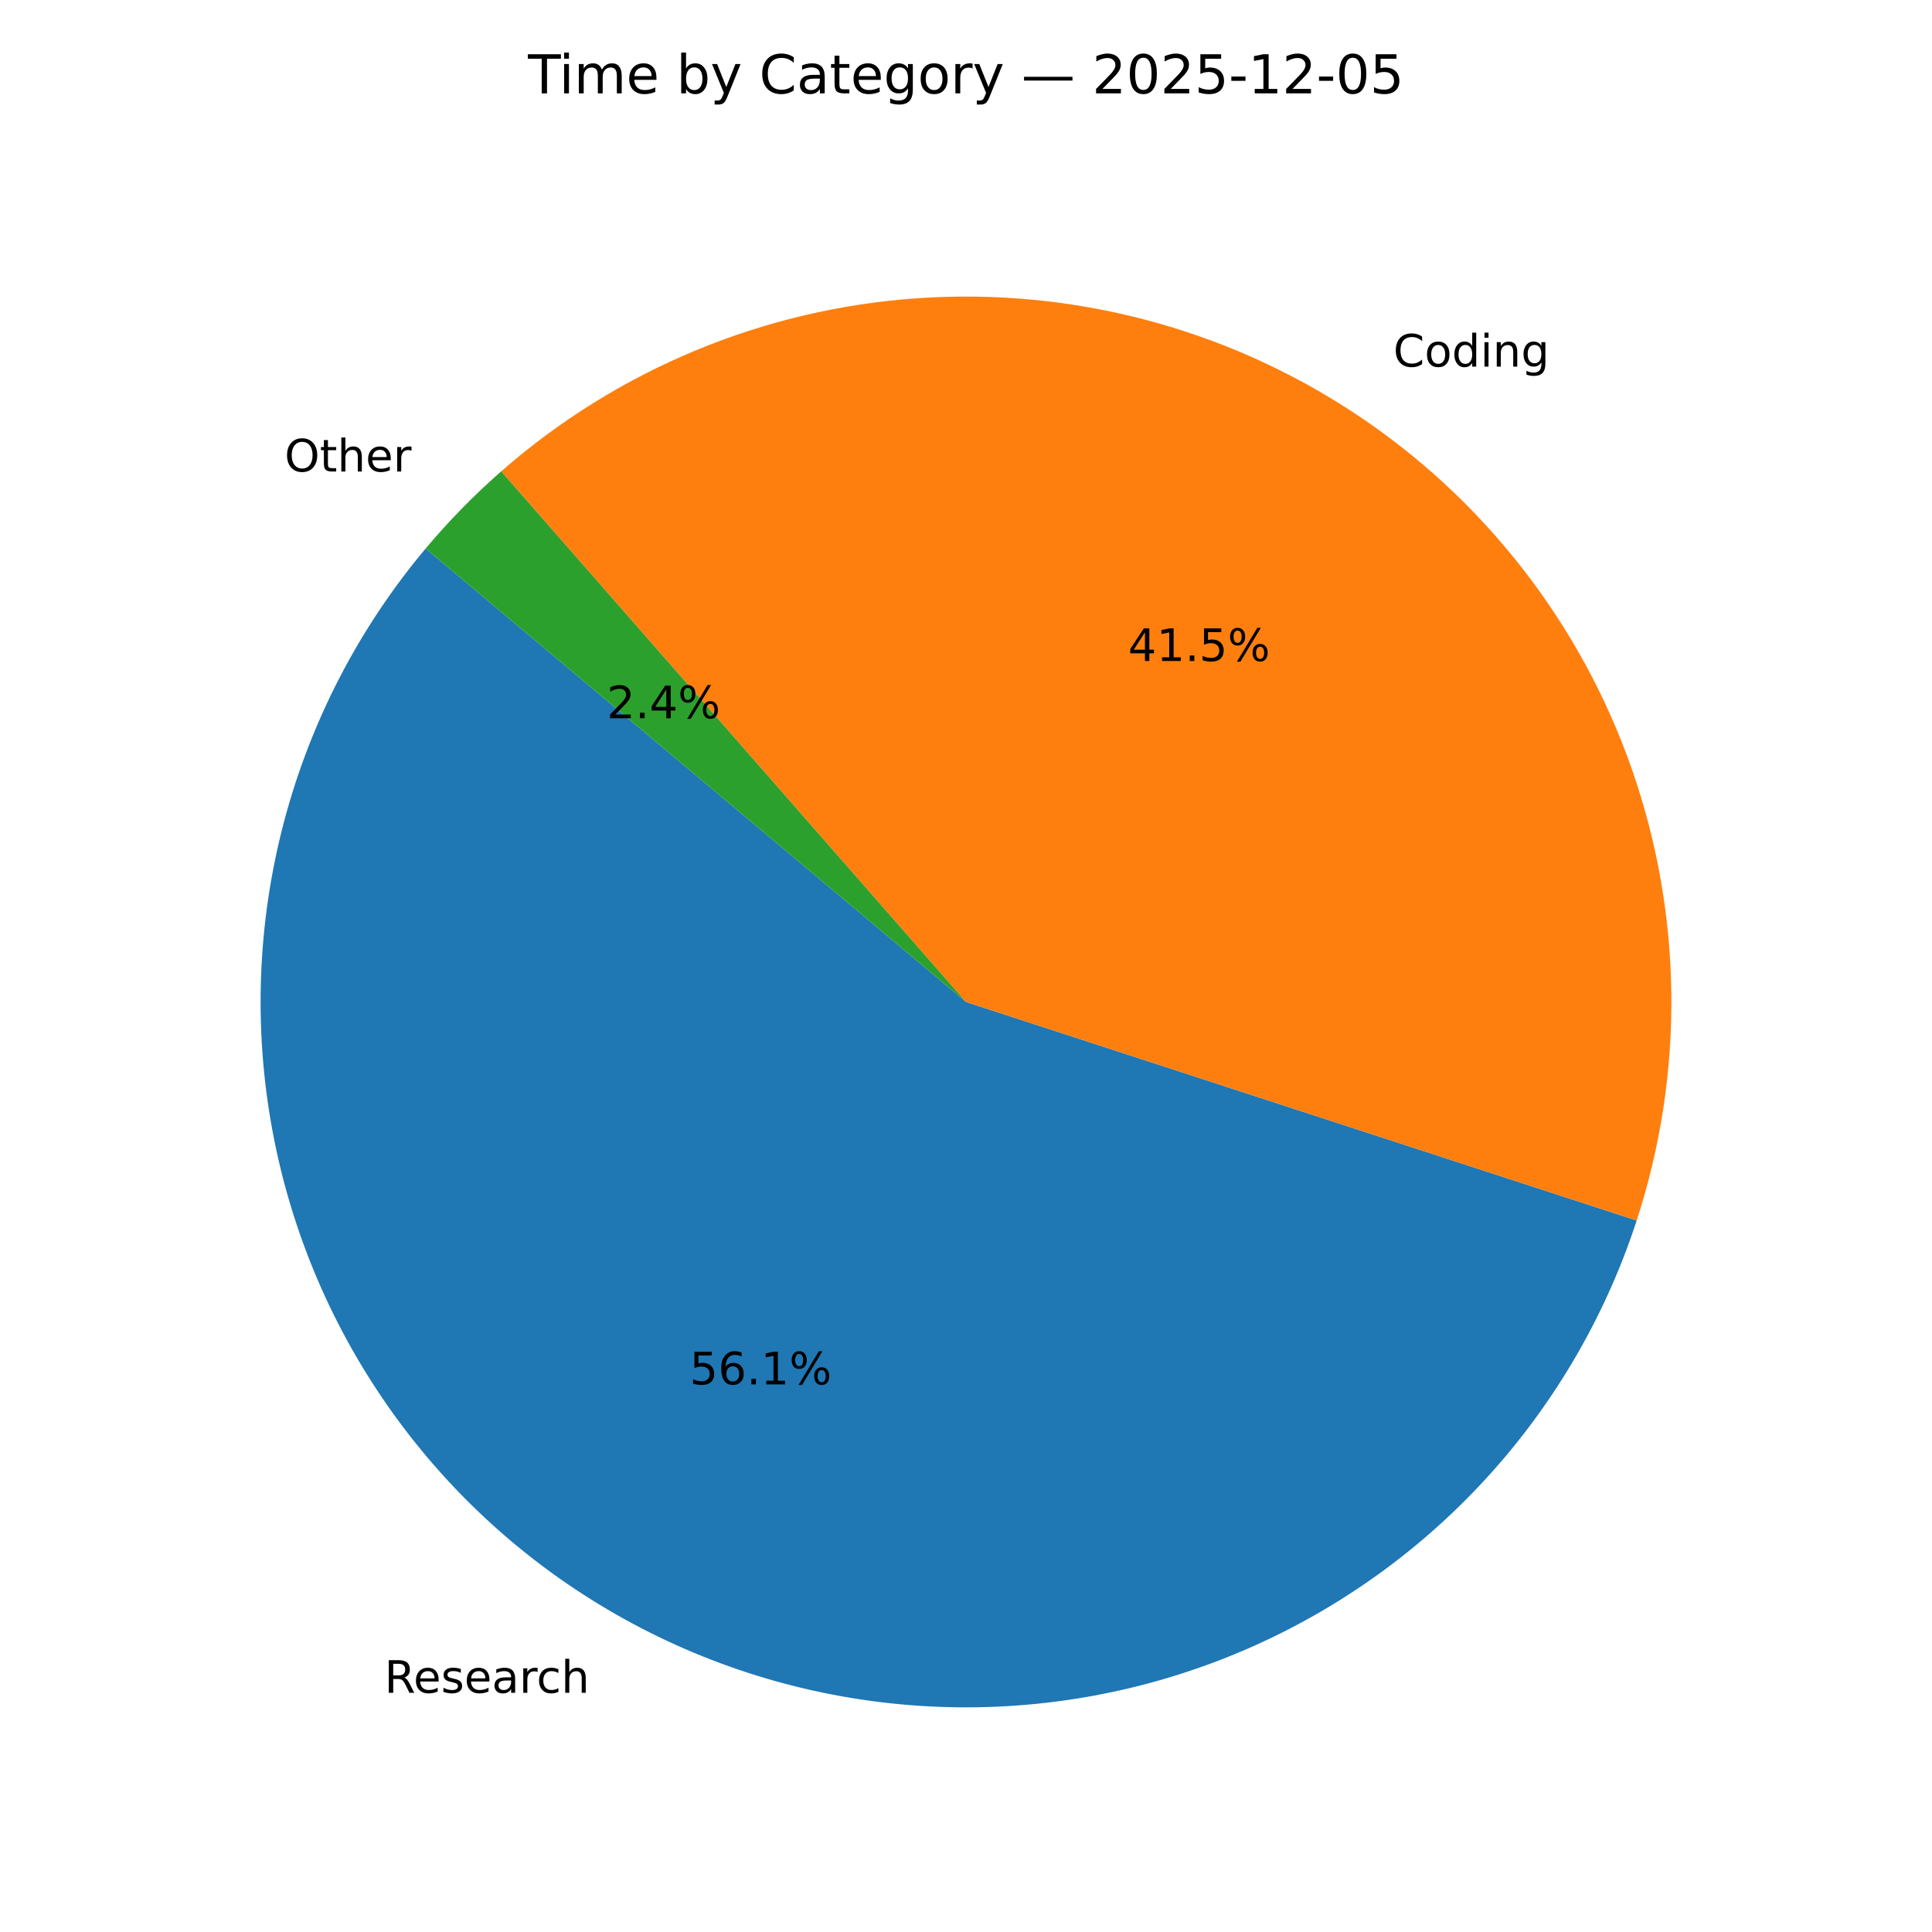
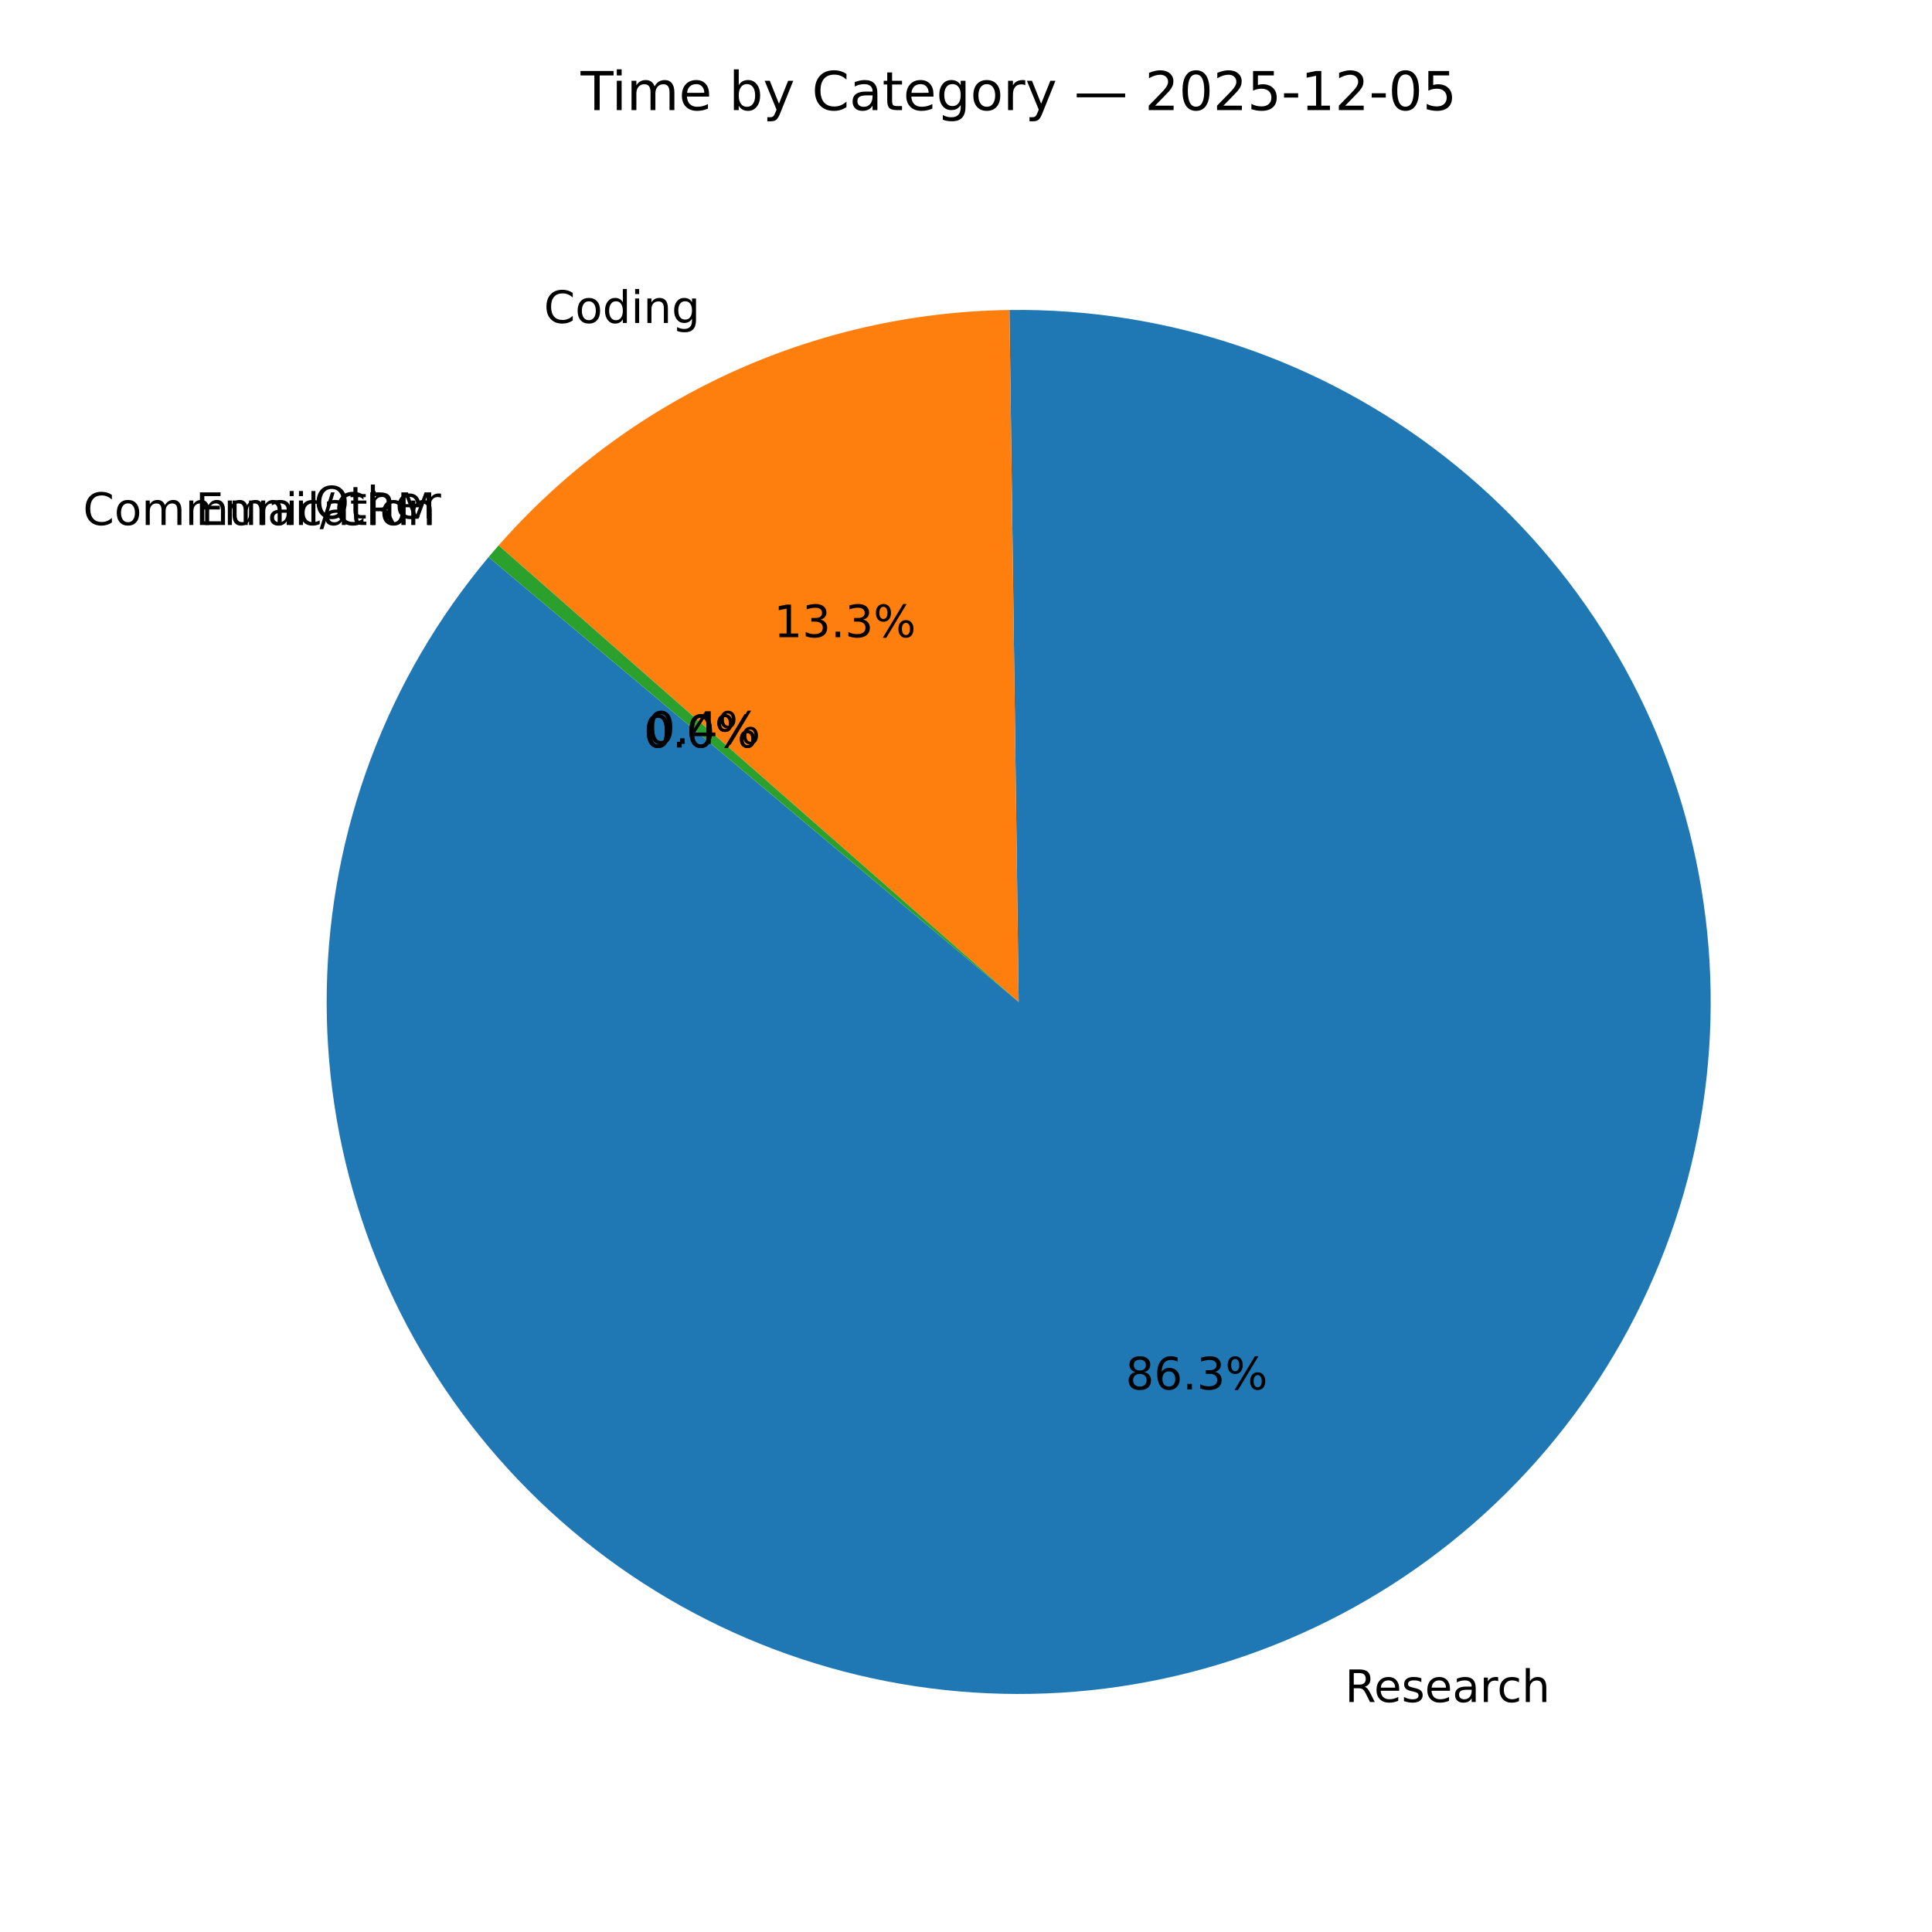
<svg xmlns="http://www.w3.org/2000/svg" xmlns:xlink="http://www.w3.org/1999/xlink" width="432pt" height="432pt" viewBox="0 0 432 432" version="1.1">
  <defs>
    <style type="text/css">*{stroke-linejoin: round; stroke-linecap: butt}</style>
  </defs>
  <g id="figure_1">
    <g id="patch_1">
      <path d="M 0 432  L 432 432  L 432 0  L 0 0  z " style="fill: #ffffff" />
    </g>
    <g id="axes_1">
      <g id="patch_2">
-         <path d="M 95.173 122.654  C 80.224 140.471 69.398 161.375 63.474 183.866  C 57.55 206.357 56.674 229.882 60.907 252.751  C 65.141 275.62 74.38 297.272 87.963 316.152  C 101.545 335.031 119.136 350.675 139.473 361.959  C 159.81 373.244 182.393 379.891 205.6 381.425  C 228.807 382.958 252.069 379.34 273.714 370.83  C 295.359 362.32 314.856 349.126 330.804 332.198  C 346.752 315.27 358.761 295.022 365.967 272.908  L 216 224.04  z " style="fill: #1f77b4" />
+         <path d="M 109.245 124.578  C 97.979 138.004 89.076 153.247 82.916 169.655  C 76.756 186.063 73.428 203.399 73.075 220.922  C 72.722 238.445 75.348 255.901 80.842 272.544  C 86.336 289.188 94.618 304.777 105.334 318.646  C 116.05 332.515 129.044 344.463 143.762 353.98  C 158.48 363.496 174.708 370.443 191.753 374.524  C 208.798 378.604 226.413 379.76 243.844 377.94  C 261.276 376.12 278.273 371.352 294.107 363.84  C 309.942 356.327 324.386 346.178 336.821 333.827  C 349.256 321.477 359.503 307.103 367.124 291.319  C 374.744 275.536 379.628 258.573 381.567 241.154  C 383.505 223.735 382.47 206.113 378.506 189.04  C 374.541 171.968 367.705 155.693 358.289 140.91  C 348.874 126.128 337.014 113.052 323.219 102.242  C 309.423 91.432 293.891 83.044 277.285 77.437  C 260.68 71.83 243.242 69.084 225.717 69.318  L 227.78 224.04  z " style="fill: #1f77b4" />
      </g>
      <g id="patch_3">
-         <path d="M 365.967 272.908  C 376.669 240.065 376.291 204.599 364.893 171.991  C 353.494 139.383 331.693 111.406 302.86 92.383  C 274.027 73.361 239.728 64.327 205.265 66.678  C 170.803 69.029 138.049 82.637 112.066 105.398  L 216 224.04  z " style="fill: #ff7f0e" />
+         <path d="M 225.717 69.318  C 204.055 69.606 182.692 74.441 163.016 83.509  C 143.341 92.576 125.787 105.676 111.494 121.957  L 227.78 224.04  z " style="fill: #ff7f0e" />
      </g>
      <g id="patch_4">
-         <path d="M 112.066 105.398  C 109.035 108.053 106.107 110.823 103.289 113.703  C 100.47 116.582 97.763 119.568 95.173 122.654  L 216 224.04  z " style="fill: #2ca02c" />
+         <path d="M 111.494 121.957  C 111.115 122.389 110.737 122.824 110.362 123.261  C 109.987 123.698 109.615 124.137 109.245 124.578  L 227.78 224.04  z " style="fill: #2ca02c" />
+       </g>
+       <g id="patch_5">
+         <path d="M 109.245 124.578  C 109.245 124.578 109.245 124.578 109.245 124.578  L 227.78 224.04  z " style="fill: #d62728" />
+       </g>
+       <g id="patch_6">
+         <path d="M 109.245 124.578  C 109.245 124.578 109.245 124.578 109.245 124.578  L 227.78 224.04  z " style="fill: #9467bd" />
      </g>
      <g id="matplotlib.axis_1" />
      <g id="matplotlib.axis_2" />
      <g id="text_1">
-         <g transform="translate(85.95655 378.5108) scale(0.1 -0.1)">
+         <g transform="translate(300.7402 380.5789) scale(0.1 -0.1)">
          <defs>
            <path id="DejaVuSans-52" d="M 2841 2188  Q 3044 2119 3236 1894  Q 3428 1669 3622 1275  L 4263 0  L 3584 0  L 2988 1197  Q 2756 1666 2539 1819  Q 2322 1972 1947 1972  L 1259 1972  L 1259 0  L 628 0  L 628 4666  L 2053 4666  Q 2853 4666 3247 4331  Q 3641 3997 3641 3322  Q 3641 2881 3436 2590  Q 3231 2300 2841 2188  z M 1259 4147  L 1259 2491  L 2053 2491  Q 2509 2491 2742 2702  Q 2975 2913 2975 3322  Q 2975 3731 2742 3939  Q 2509 4147 2053 4147  L 1259 4147  z " transform="scale(0.015625)" />
            <path id="DejaVuSans-65" d="M 3597 1894  L 3597 1613  L 953 1613  Q 991 1019 1311 708  Q 1631 397 2203 397  Q 2534 397 2845 478  Q 3156 559 3463 722  L 3463 178  Q 3153 47 2828 -22  Q 2503 -91 2169 -91  Q 1331 -91 842 396  Q 353 884 353 1716  Q 353 2575 817 3079  Q 1281 3584 2069 3584  Q 2775 3584 3186 3129  Q 3597 2675 3597 1894  z M 3022 2063  Q 3016 2534 2758 2815  Q 2500 3097 2075 3097  Q 1594 3097 1305 2825  Q 1016 2553 972 2059  L 3022 2063  z " transform="scale(0.015625)" />
            <path id="DejaVuSans-73" d="M 2834 3397  L 2834 2853  Q 2591 2978 2328 3040  Q 2066 3103 1784 3103  Q 1356 3103 1142 2972  Q 928 2841 928 2578  Q 928 2378 1081 2264  Q 1234 2150 1697 2047  L 1894 2003  Q 2506 1872 2764 1633  Q 3022 1394 3022 966  Q 3022 478 2636 193  Q 2250 -91 1575 -91  Q 1294 -91 989 -36  Q 684 19 347 128  L 347 722  Q 666 556 975 473  Q 1284 391 1588 391  Q 1994 391 2212 530  Q 2431 669 2431 922  Q 2431 1156 2273 1281  Q 2116 1406 1581 1522  L 1381 1569  Q 847 1681 609 1914  Q 372 2147 372 2553  Q 372 3047 722 3315  Q 1072 3584 1716 3584  Q 2034 3584 2315 3537  Q 2597 3491 2834 3397  z " transform="scale(0.015625)" />
            <path id="DejaVuSans-61" d="M 2194 1759  Q 1497 1759 1228 1600  Q 959 1441 959 1056  Q 959 750 1161 570  Q 1363 391 1709 391  Q 2188 391 2477 730  Q 2766 1069 2766 1631  L 2766 1759  L 2194 1759  z M 3341 1997  L 3341 0  L 2766 0  L 2766 531  Q 2569 213 2275 61  Q 1981 -91 1556 -91  Q 1019 -91 701 211  Q 384 513 384 1019  Q 384 1609 779 1909  Q 1175 2209 1959 2209  L 2766 2209  L 2766 2266  Q 2766 2663 2505 2880  Q 2244 3097 1772 3097  Q 1472 3097 1187 3025  Q 903 2953 641 2809  L 641 3341  Q 956 3463 1253 3523  Q 1550 3584 1831 3584  Q 2591 3584 2966 3190  Q 3341 2797 3341 1997  z " transform="scale(0.015625)" />
            <path id="DejaVuSans-72" d="M 2631 2963  Q 2534 3019 2420 3045  Q 2306 3072 2169 3072  Q 1681 3072 1420 2755  Q 1159 2438 1159 1844  L 1159 0  L 581 0  L 581 3500  L 1159 3500  L 1159 2956  Q 1341 3275 1631 3429  Q 1922 3584 2338 3584  Q 2397 3584 2469 3576  Q 2541 3569 2628 3553  L 2631 2963  z " transform="scale(0.015625)" />
            <path id="DejaVuSans-63" d="M 3122 3366  L 3122 2828  Q 2878 2963 2633 3030  Q 2388 3097 2138 3097  Q 1578 3097 1268 2742  Q 959 2388 959 1747  Q 959 1106 1268 751  Q 1578 397 2138 397  Q 2388 397 2633 464  Q 2878 531 3122 666  L 3122 134  Q 2881 22 2623 -34  Q 2366 -91 2075 -91  Q 1284 -91 818 406  Q 353 903 353 1747  Q 353 2603 823 3093  Q 1294 3584 2113 3584  Q 2378 3584 2631 3529  Q 2884 3475 3122 3366  z " transform="scale(0.015625)" />
            <path id="DejaVuSans-68" d="M 3513 2113  L 3513 0  L 2938 0  L 2938 2094  Q 2938 2591 2744 2837  Q 2550 3084 2163 3084  Q 1697 3084 1428 2787  Q 1159 2491 1159 1978  L 1159 0  L 581 0  L 581 4863  L 1159 4863  L 1159 2956  Q 1366 3272 1645 3428  Q 1925 3584 2291 3584  Q 2894 3584 3203 3211  Q 3513 2838 3513 2113  z " transform="scale(0.015625)" />
          </defs>
          <use xlink:href="#DejaVuSans-52" />
          <use xlink:href="#DejaVuSans-65" transform="translate(64.98242 0)" />
          <use xlink:href="#DejaVuSans-73" transform="translate(126.5059 0)" />
          <use xlink:href="#DejaVuSans-65" transform="translate(178.6055 0)" />
          <use xlink:href="#DejaVuSans-61" transform="translate(240.1289 0)" />
          <use xlink:href="#DejaVuSans-72" transform="translate(301.4082 0)" />
          <use xlink:href="#DejaVuSans-63" transform="translate(340.2715 0)" />
          <use xlink:href="#DejaVuSans-68" transform="translate(395.252 0)" />
        </g>
      </g>
      <g id="text_2">
-         <g transform="translate(154.2004 309.5511) scale(0.1 -0.1)">
-           <defs>
-             <path id="DejaVuSans-35" d="M 691 4666  L 3169 4666  L 3169 4134  L 1269 4134  L 1269 2991  Q 1406 3038 1543 3061  Q 1681 3084 1819 3084  Q 2600 3084 3056 2656  Q 3513 2228 3513 1497  Q 3513 744 3044 326  Q 2575 -91 1722 -91  Q 1428 -91 1123 -41  Q 819 9 494 109  L 494 744  Q 775 591 1075 516  Q 1375 441 1709 441  Q 2250 441 2565 725  Q 2881 1009 2881 1497  Q 2881 1984 2565 2268  Q 2250 2553 1709 2553  Q 1456 2553 1204 2497  Q 953 2441 691 2322  L 691 4666  z " transform="scale(0.015625)" />
+         <g transform="translate(251.6928 310.6791) scale(0.1 -0.1)">
+           <defs>
+             <path id="DejaVuSans-38" d="M 2034 2216  Q 1584 2216 1326 1975  Q 1069 1734 1069 1313  Q 1069 891 1326 650  Q 1584 409 2034 409  Q 2484 409 2743 651  Q 3003 894 3003 1313  Q 3003 1734 2745 1975  Q 2488 2216 2034 2216  z M 1403 2484  Q 997 2584 770 2862  Q 544 3141 544 3541  Q 544 4100 942 4425  Q 1341 4750 2034 4750  Q 2731 4750 3128 4425  Q 3525 4100 3525 3541  Q 3525 3141 3298 2862  Q 3072 2584 2669 2484  Q 3125 2378 3379 2068  Q 3634 1759 3634 1313  Q 3634 634 3220 271  Q 2806 -91 2034 -91  Q 1263 -91 848 271  Q 434 634 434 1313  Q 434 1759 690 2068  Q 947 2378 1403 2484  z M 1172 3481  Q 1172 3119 1398 2916  Q 1625 2713 2034 2713  Q 2441 2713 2670 2916  Q 2900 3119 2900 3481  Q 2900 3844 2670 4047  Q 2441 4250 2034 4250  Q 1625 4250 1398 4047  Q 1172 3844 1172 3481  z " transform="scale(0.015625)" />
            <path id="DejaVuSans-36" d="M 2113 2584  Q 1688 2584 1439 2293  Q 1191 2003 1191 1497  Q 1191 994 1439 701  Q 1688 409 2113 409  Q 2538 409 2786 701  Q 3034 994 3034 1497  Q 3034 2003 2786 2293  Q 2538 2584 2113 2584  z M 3366 4563  L 3366 3988  Q 3128 4100 2886 4159  Q 2644 4219 2406 4219  Q 1781 4219 1451 3797  Q 1122 3375 1075 2522  Q 1259 2794 1537 2939  Q 1816 3084 2150 3084  Q 2853 3084 3261 2657  Q 3669 2231 3669 1497  Q 3669 778 3244 343  Q 2819 -91 2113 -91  Q 1303 -91 875 529  Q 447 1150 447 2328  Q 447 3434 972 4092  Q 1497 4750 2381 4750  Q 2619 4750 2861 4703  Q 3103 4656 3366 4563  z " transform="scale(0.015625)" />
            <path id="DejaVuSans-2e" d="M 684 794  L 1344 794  L 1344 0  L 684 0  L 684 794  z " transform="scale(0.015625)" />
-             <path id="DejaVuSans-31" d="M 794 531  L 1825 531  L 1825 4091  L 703 3866  L 703 4441  L 1819 4666  L 2450 4666  L 2450 531  L 3481 531  L 3481 0  L 794 0  L 794 531  z " transform="scale(0.015625)" />
+             <path id="DejaVuSans-33" d="M 2597 2516  Q 3050 2419 3304 2112  Q 3559 1806 3559 1356  Q 3559 666 3084 287  Q 2609 -91 1734 -91  Q 1441 -91 1130 -33  Q 819 25 488 141  L 488 750  Q 750 597 1062 519  Q 1375 441 1716 441  Q 2309 441 2620 675  Q 2931 909 2931 1356  Q 2931 1769 2642 2001  Q 2353 2234 1838 2234  L 1294 2234  L 1294 2753  L 1863 2753  Q 2328 2753 2575 2939  Q 2822 3125 2822 3475  Q 2822 3834 2567 4026  Q 2313 4219 1838 4219  Q 1578 4219 1281 4162  Q 984 4106 628 3988  L 628 4550  Q 988 4650 1302 4700  Q 1616 4750 1894 4750  Q 2613 4750 3031 4423  Q 3450 4097 3450 3541  Q 3450 3153 3228 2886  Q 3006 2619 2597 2516  z " transform="scale(0.015625)" />
            <path id="DejaVuSans-25" d="M 4653 2053  Q 4381 2053 4226 1822  Q 4072 1591 4072 1178  Q 4072 772 4226 539  Q 4381 306 4653 306  Q 4919 306 5073 539  Q 5228 772 5228 1178  Q 5228 1588 5073 1820  Q 4919 2053 4653 2053  z M 4653 2450  Q 5147 2450 5437 2106  Q 5728 1763 5728 1178  Q 5728 594 5436 251  Q 5144 -91 4653 -91  Q 4153 -91 3862 251  Q 3572 594 3572 1178  Q 3572 1766 3864 2108  Q 4156 2450 4653 2450  z M 1428 4353  Q 1159 4353 1004 4120  Q 850 3888 850 3481  Q 850 3069 1003 2837  Q 1156 2606 1428 2606  Q 1700 2606 1854 2837  Q 2009 3069 2009 3481  Q 2009 3884 1853 4118  Q 1697 4353 1428 4353  z M 4250 4750  L 4750 4750  L 1831 -91  L 1331 -91  L 4250 4750  z M 1428 4750  Q 1922 4750 2215 4408  Q 2509 4066 2509 3481  Q 2509 2891 2217 2550  Q 1925 2209 1428 2209  Q 931 2209 642 2551  Q 353 2894 353 3481  Q 353 4063 643 4406  Q 934 4750 1428 4750  z " transform="scale(0.015625)" />
          </defs>
-           <use xlink:href="#DejaVuSans-35" />
+           <use xlink:href="#DejaVuSans-38" />
          <use xlink:href="#DejaVuSans-36" transform="translate(63.62305 0)" />
          <use xlink:href="#DejaVuSans-2e" transform="translate(127.2461 0)" />
-           <use xlink:href="#DejaVuSans-31" transform="translate(159.0332 0)" />
+           <use xlink:href="#DejaVuSans-33" transform="translate(159.0332 0)" />
          <use xlink:href="#DejaVuSans-25" transform="translate(222.6562 0)" />
        </g>
      </g>
      <g id="text_3">
-         <g transform="translate(311.5459 81.97704) scale(0.1 -0.1)">
+         <g transform="translate(121.6261 72.21515) scale(0.1 -0.1)">
          <defs>
            <path id="DejaVuSans-43" d="M 4122 4306  L 4122 3641  Q 3803 3938 3442 4084  Q 3081 4231 2675 4231  Q 1875 4231 1450 3742  Q 1025 3253 1025 2328  Q 1025 1406 1450 917  Q 1875 428 2675 428  Q 3081 428 3442 575  Q 3803 722 4122 1019  L 4122 359  Q 3791 134 3420 21  Q 3050 -91 2638 -91  Q 1578 -91 968 557  Q 359 1206 359 2328  Q 359 3453 968 4101  Q 1578 4750 2638 4750  Q 3056 4750 3426 4639  Q 3797 4528 4122 4306  z " transform="scale(0.015625)" />
            <path id="DejaVuSans-6f" d="M 1959 3097  Q 1497 3097 1228 2736  Q 959 2375 959 1747  Q 959 1119 1226 758  Q 1494 397 1959 397  Q 2419 397 2687 759  Q 2956 1122 2956 1747  Q 2956 2369 2687 2733  Q 2419 3097 1959 3097  z M 1959 3584  Q 2709 3584 3137 3096  Q 3566 2609 3566 1747  Q 3566 888 3137 398  Q 2709 -91 1959 -91  Q 1206 -91 779 398  Q 353 888 353 1747  Q 353 2609 779 3096  Q 1206 3584 1959 3584  z " transform="scale(0.015625)" />
            <path id="DejaVuSans-64" d="M 2906 2969  L 2906 4863  L 3481 4863  L 3481 0  L 2906 0  L 2906 525  Q 2725 213 2448 61  Q 2172 -91 1784 -91  Q 1150 -91 751 415  Q 353 922 353 1747  Q 353 2572 751 3078  Q 1150 3584 1784 3584  Q 2172 3584 2448 3432  Q 2725 3281 2906 2969  z M 947 1747  Q 947 1113 1208 752  Q 1469 391 1925 391  Q 2381 391 2643 752  Q 2906 1113 2906 1747  Q 2906 2381 2643 2742  Q 2381 3103 1925 3103  Q 1469 3103 1208 2742  Q 947 2381 947 1747  z " transform="scale(0.015625)" />
            <path id="DejaVuSans-69" d="M 603 3500  L 1178 3500  L 1178 0  L 603 0  L 603 3500  z M 603 4863  L 1178 4863  L 1178 4134  L 603 4134  L 603 4863  z " transform="scale(0.015625)" />
            <path id="DejaVuSans-6e" d="M 3513 2113  L 3513 0  L 2938 0  L 2938 2094  Q 2938 2591 2744 2837  Q 2550 3084 2163 3084  Q 1697 3084 1428 2787  Q 1159 2491 1159 1978  L 1159 0  L 581 0  L 581 3500  L 1159 3500  L 1159 2956  Q 1366 3272 1645 3428  Q 1925 3584 2291 3584  Q 2894 3584 3203 3211  Q 3513 2838 3513 2113  z " transform="scale(0.015625)" />
            <path id="DejaVuSans-67" d="M 2906 1791  Q 2906 2416 2648 2759  Q 2391 3103 1925 3103  Q 1463 3103 1205 2759  Q 947 2416 947 1791  Q 947 1169 1205 825  Q 1463 481 1925 481  Q 2391 481 2648 825  Q 2906 1169 2906 1791  z M 3481 434  Q 3481 -459 3084 -895  Q 2688 -1331 1869 -1331  Q 1566 -1331 1297 -1286  Q 1028 -1241 775 -1147  L 775 -588  Q 1028 -725 1275 -790  Q 1522 -856 1778 -856  Q 2344 -856 2625 -561  Q 2906 -266 2906 331  L 2906 616  Q 2728 306 2450 153  Q 2172 0 1784 0  Q 1141 0 747 490  Q 353 981 353 1791  Q 353 2603 747 3093  Q 1141 3584 1784 3584  Q 2172 3584 2450 3431  Q 2728 3278 2906 2969  L 2906 3500  L 3481 3500  L 3481 434  z " transform="scale(0.015625)" />
          </defs>
          <use xlink:href="#DejaVuSans-43" />
          <use xlink:href="#DejaVuSans-6f" transform="translate(69.82422 0)" />
          <use xlink:href="#DejaVuSans-64" transform="translate(131.0059 0)" />
          <use xlink:href="#DejaVuSans-69" transform="translate(194.4824 0)" />
          <use xlink:href="#DejaVuSans-6e" transform="translate(222.2656 0)" />
          <use xlink:href="#DejaVuSans-67" transform="translate(285.6445 0)" />
        </g>
      </g>
      <g id="text_4">
-         <g transform="translate(252.2324 147.8054) scale(0.1 -0.1)">
-           <defs>
-             <path id="DejaVuSans-34" d="M 2419 4116  L 825 1625  L 2419 1625  L 2419 4116  z M 2253 4666  L 3047 4666  L 3047 1625  L 3713 1625  L 3713 1100  L 3047 1100  L 3047 0  L 2419 0  L 2419 1100  L 313 1100  L 313 1709  L 2253 4666  z " transform="scale(0.015625)" />
-           </defs>
-           <use xlink:href="#DejaVuSans-34" />
-           <use xlink:href="#DejaVuSans-31" transform="translate(63.62305 0)" />
+         <g transform="translate(173.0382 142.4807) scale(0.1 -0.1)">
+           <defs>
+             <path id="DejaVuSans-31" d="M 794 531  L 1825 531  L 1825 4091  L 703 3866  L 703 4441  L 1819 4666  L 2450 4666  L 2450 531  L 3481 531  L 3481 0  L 794 0  L 794 531  z " transform="scale(0.015625)" />
+           </defs>
+           <use xlink:href="#DejaVuSans-31" />
+           <use xlink:href="#DejaVuSans-33" transform="translate(63.62305 0)" />
          <use xlink:href="#DejaVuSans-2e" transform="translate(127.2461 0)" />
-           <use xlink:href="#DejaVuSans-35" transform="translate(159.0332 0)" />
+           <use xlink:href="#DejaVuSans-33" transform="translate(159.0332 0)" />
          <use xlink:href="#DejaVuSans-25" transform="translate(222.6562 0)" />
        </g>
      </g>
      <g id="text_5">
-         <g transform="translate(63.62406 105.4283) scale(0.1 -0.1)">
+         <g transform="translate(70.22686 115.9424) scale(0.1 -0.1)">
          <defs>
            <path id="DejaVuSans-4f" d="M 2522 4238  Q 1834 4238 1429 3725  Q 1025 3213 1025 2328  Q 1025 1447 1429 934  Q 1834 422 2522 422  Q 3209 422 3611 934  Q 4013 1447 4013 2328  Q 4013 3213 3611 3725  Q 3209 4238 2522 4238  z M 2522 4750  Q 3503 4750 4090 4092  Q 4678 3434 4678 2328  Q 4678 1225 4090 567  Q 3503 -91 2522 -91  Q 1538 -91 948 565  Q 359 1222 359 2328  Q 359 3434 948 4092  Q 1538 4750 2522 4750  z " transform="scale(0.015625)" />
            <path id="DejaVuSans-74" d="M 1172 4494  L 1172 3500  L 2356 3500  L 2356 3053  L 1172 3053  L 1172 1153  Q 1172 725 1289 603  Q 1406 481 1766 481  L 2356 481  L 2356 0  L 1766 0  Q 1100 0 847 248  Q 594 497 594 1153  L 594 3053  L 172 3053  L 172 3500  L 594 3500  L 594 4494  L 1172 4494  z " transform="scale(0.015625)" />
          </defs>
          <use xlink:href="#DejaVuSans-4f" />
          <use xlink:href="#DejaVuSans-74" transform="translate(78.71094 0)" />
          <use xlink:href="#DejaVuSans-68" transform="translate(117.9199 0)" />
          <use xlink:href="#DejaVuSans-65" transform="translate(181.2988 0)" />
          <use xlink:href="#DejaVuSans-72" transform="translate(242.8223 0)" />
        </g>
      </g>
      <g id="text_6">
-         <g transform="translate(135.671 160.597) scale(0.1 -0.1)">
-           <defs>
-             <path id="DejaVuSans-32" d="M 1228 531  L 3431 531  L 3431 0  L 469 0  L 469 531  Q 828 903 1448 1529  Q 2069 2156 2228 2338  Q 2531 2678 2651 2914  Q 2772 3150 2772 3378  Q 2772 3750 2511 3984  Q 2250 4219 1831 4219  Q 1534 4219 1204 4116  Q 875 4013 500 3803  L 500 4441  Q 881 4594 1212 4672  Q 1544 4750 1819 4750  Q 2544 4750 2975 4387  Q 3406 4025 3406 3419  Q 3406 3131 3298 2873  Q 3191 2616 2906 2266  Q 2828 2175 2409 1742  Q 1991 1309 1228 531  z " transform="scale(0.015625)" />
-           </defs>
-           <use xlink:href="#DejaVuSans-32" />
+         <g transform="translate(144.627 166.3319) scale(0.1 -0.1)">
+           <defs>
+             <path id="DejaVuSans-30" d="M 2034 4250  Q 1547 4250 1301 3770  Q 1056 3291 1056 2328  Q 1056 1369 1301 889  Q 1547 409 2034 409  Q 2525 409 2770 889  Q 3016 1369 3016 2328  Q 3016 3291 2770 3770  Q 2525 4250 2034 4250  z M 2034 4750  Q 2819 4750 3233 4129  Q 3647 3509 3647 2328  Q 3647 1150 3233 529  Q 2819 -91 2034 -91  Q 1250 -91 836 529  Q 422 1150 422 2328  Q 422 3509 836 4129  Q 1250 4750 2034 4750  z " transform="scale(0.015625)" />
+             <path id="DejaVuSans-34" d="M 2419 4116  L 825 1625  L 2419 1625  L 2419 4116  z M 2253 4666  L 3047 4666  L 3047 1625  L 3713 1625  L 3713 1100  L 3047 1100  L 3047 0  L 2419 0  L 2419 1100  L 313 1100  L 313 1709  L 2253 4666  z " transform="scale(0.015625)" />
+           </defs>
+           <use xlink:href="#DejaVuSans-30" />
          <use xlink:href="#DejaVuSans-2e" transform="translate(63.62305 0)" />
          <use xlink:href="#DejaVuSans-34" transform="translate(95.41016 0)" />
          <use xlink:href="#DejaVuSans-25" transform="translate(159.0332 0)" />
        </g>
      </g>
      <g id="text_7">
-         <g transform="translate(118.0537 20.88) scale(0.12 -0.12)">
+         <g transform="translate(18.57423 117.3908) scale(0.1 -0.1)">
+           <defs>
+             <path id="DejaVuSans-6d" d="M 3328 2828  Q 3544 3216 3844 3400  Q 4144 3584 4550 3584  Q 5097 3584 5394 3201  Q 5691 2819 5691 2113  L 5691 0  L 5113 0  L 5113 2094  Q 5113 2597 4934 2840  Q 4756 3084 4391 3084  Q 3944 3084 3684 2787  Q 3425 2491 3425 1978  L 3425 0  L 2847 0  L 2847 2094  Q 2847 2600 2669 2842  Q 2491 3084 2119 3084  Q 1678 3084 1418 2786  Q 1159 2488 1159 1978  L 1159 0  L 581 0  L 581 3500  L 1159 3500  L 1159 2956  Q 1356 3278 1631 3431  Q 1906 3584 2284 3584  Q 2666 3584 2933 3390  Q 3200 3197 3328 2828  z " transform="scale(0.015625)" />
+             <path id="DejaVuSans-75" d="M 544 1381  L 544 3500  L 1119 3500  L 1119 1403  Q 1119 906 1312 657  Q 1506 409 1894 409  Q 2359 409 2629 706  Q 2900 1003 2900 1516  L 2900 3500  L 3475 3500  L 3475 0  L 2900 0  L 2900 538  Q 2691 219 2414 64  Q 2138 -91 1772 -91  Q 1169 -91 856 284  Q 544 659 544 1381  z M 1991 3584  L 1991 3584  z " transform="scale(0.015625)" />
+           </defs>
+           <use xlink:href="#DejaVuSans-43" />
+           <use xlink:href="#DejaVuSans-6f" transform="translate(69.82422 0)" />
+           <use xlink:href="#DejaVuSans-6d" transform="translate(131.0059 0)" />
+           <use xlink:href="#DejaVuSans-6d" transform="translate(228.418 0)" />
+           <use xlink:href="#DejaVuSans-75" transform="translate(325.8301 0)" />
+           <use xlink:href="#DejaVuSans-6e" transform="translate(389.209 0)" />
+           <use xlink:href="#DejaVuSans-69" transform="translate(452.5879 0)" />
+           <use xlink:href="#DejaVuSans-63" transform="translate(480.3711 0)" />
+           <use xlink:href="#DejaVuSans-61" transform="translate(535.3516 0)" />
+           <use xlink:href="#DejaVuSans-74" transform="translate(596.6309 0)" />
+           <use xlink:href="#DejaVuSans-69" transform="translate(635.8398 0)" />
+           <use xlink:href="#DejaVuSans-6f" transform="translate(663.623 0)" />
+           <use xlink:href="#DejaVuSans-6e" transform="translate(724.8047 0)" />
+         </g>
+       </g>
+       <g id="text_8">
+         <g transform="translate(143.9565 167.122) scale(0.1 -0.1)">
+           <use xlink:href="#DejaVuSans-30" />
+           <use xlink:href="#DejaVuSans-2e" transform="translate(63.62305 0)" />
+           <use xlink:href="#DejaVuSans-30" transform="translate(95.41016 0)" />
+           <use xlink:href="#DejaVuSans-25" transform="translate(159.0332 0)" />
+         </g>
+       </g>
+       <g id="text_9">
+         <g transform="translate(43.71955 117.3908) scale(0.1 -0.1)">
+           <defs>
+             <path id="DejaVuSans-45" d="M 628 4666  L 3578 4666  L 3578 4134  L 1259 4134  L 1259 2753  L 3481 2753  L 3481 2222  L 1259 2222  L 1259 531  L 3634 531  L 3634 0  L 628 0  L 628 4666  z " transform="scale(0.015625)" />
+             <path id="DejaVuSans-6c" d="M 603 4863  L 1178 4863  L 1178 0  L 603 0  L 603 4863  z " transform="scale(0.015625)" />
+             <path id="DejaVuSans-2f" d="M 1625 4666  L 2156 4666  L 531 -594  L 0 -594  L 1625 4666  z " transform="scale(0.015625)" />
+             <path id="DejaVuSans-4d" d="M 628 4666  L 1569 4666  L 2759 1491  L 3956 4666  L 4897 4666  L 4897 0  L 4281 0  L 4281 4097  L 3078 897  L 2444 897  L 1241 4097  L 1241 0  L 628 0  L 628 4666  z " transform="scale(0.015625)" />
+           </defs>
+           <use xlink:href="#DejaVuSans-45" />
+           <use xlink:href="#DejaVuSans-6d" transform="translate(63.18359 0)" />
+           <use xlink:href="#DejaVuSans-61" transform="translate(160.5957 0)" />
+           <use xlink:href="#DejaVuSans-69" transform="translate(221.875 0)" />
+           <use xlink:href="#DejaVuSans-6c" transform="translate(249.6582 0)" />
+           <use xlink:href="#DejaVuSans-2f" transform="translate(277.4414 0)" />
+           <use xlink:href="#DejaVuSans-43" transform="translate(311.1328 0)" />
+           <use xlink:href="#DejaVuSans-52" transform="translate(380.957 0)" />
+           <use xlink:href="#DejaVuSans-4d" transform="translate(450.4395 0)" />
+         </g>
+       </g>
+       <g id="text_10">
+         <g transform="translate(143.9565 167.122) scale(0.1 -0.1)">
+           <use xlink:href="#DejaVuSans-30" />
+           <use xlink:href="#DejaVuSans-2e" transform="translate(63.62305 0)" />
+           <use xlink:href="#DejaVuSans-30" transform="translate(95.41016 0)" />
+           <use xlink:href="#DejaVuSans-25" transform="translate(159.0332 0)" />
+         </g>
+       </g>
+       <g id="text_11">
+         <g transform="translate(129.8335 24.6198) scale(0.12 -0.12)">
          <defs>
            <path id="DejaVuSans-54" d="M -19 4666  L 3928 4666  L 3928 4134  L 2272 4134  L 2272 0  L 1638 0  L 1638 4134  L -19 4134  L -19 4666  z " transform="scale(0.015625)" />
-             <path id="DejaVuSans-6d" d="M 3328 2828  Q 3544 3216 3844 3400  Q 4144 3584 4550 3584  Q 5097 3584 5394 3201  Q 5691 2819 5691 2113  L 5691 0  L 5113 0  L 5113 2094  Q 5113 2597 4934 2840  Q 4756 3084 4391 3084  Q 3944 3084 3684 2787  Q 3425 2491 3425 1978  L 3425 0  L 2847 0  L 2847 2094  Q 2847 2600 2669 2842  Q 2491 3084 2119 3084  Q 1678 3084 1418 2786  Q 1159 2488 1159 1978  L 1159 0  L 581 0  L 581 3500  L 1159 3500  L 1159 2956  Q 1356 3278 1631 3431  Q 1906 3584 2284 3584  Q 2666 3584 2933 3390  Q 3200 3197 3328 2828  z " transform="scale(0.015625)" />
            <path id="DejaVuSans-20" transform="scale(0.015625)" />
            <path id="DejaVuSans-62" d="M 3116 1747  Q 3116 2381 2855 2742  Q 2594 3103 2138 3103  Q 1681 3103 1420 2742  Q 1159 2381 1159 1747  Q 1159 1113 1420 752  Q 1681 391 2138 391  Q 2594 391 2855 752  Q 3116 1113 3116 1747  z M 1159 2969  Q 1341 3281 1617 3432  Q 1894 3584 2278 3584  Q 2916 3584 3314 3078  Q 3713 2572 3713 1747  Q 3713 922 3314 415  Q 2916 -91 2278 -91  Q 1894 -91 1617 61  Q 1341 213 1159 525  L 1159 0  L 581 0  L 581 4863  L 1159 4863  L 1159 2969  z " transform="scale(0.015625)" />
            <path id="DejaVuSans-79" d="M 2059 -325  Q 1816 -950 1584 -1140  Q 1353 -1331 966 -1331  L 506 -1331  L 506 -850  L 844 -850  Q 1081 -850 1212 -737  Q 1344 -625 1503 -206  L 1606 56  L 191 3500  L 800 3500  L 1894 763  L 2988 3500  L 3597 3500  L 2059 -325  z " transform="scale(0.015625)" />
            <path id="DejaVuSans-2014" d="M 313 1978  L 6088 1978  L 6088 1528  L 313 1528  L 313 1978  z " transform="scale(0.015625)" />
-             <path id="DejaVuSans-30" d="M 2034 4250  Q 1547 4250 1301 3770  Q 1056 3291 1056 2328  Q 1056 1369 1301 889  Q 1547 409 2034 409  Q 2525 409 2770 889  Q 3016 1369 3016 2328  Q 3016 3291 2770 3770  Q 2525 4250 2034 4250  z M 2034 4750  Q 2819 4750 3233 4129  Q 3647 3509 3647 2328  Q 3647 1150 3233 529  Q 2819 -91 2034 -91  Q 1250 -91 836 529  Q 422 1150 422 2328  Q 422 3509 836 4129  Q 1250 4750 2034 4750  z " transform="scale(0.015625)" />
+             <path id="DejaVuSans-32" d="M 1228 531  L 3431 531  L 3431 0  L 469 0  L 469 531  Q 828 903 1448 1529  Q 2069 2156 2228 2338  Q 2531 2678 2651 2914  Q 2772 3150 2772 3378  Q 2772 3750 2511 3984  Q 2250 4219 1831 4219  Q 1534 4219 1204 4116  Q 875 4013 500 3803  L 500 4441  Q 881 4594 1212 4672  Q 1544 4750 1819 4750  Q 2544 4750 2975 4387  Q 3406 4025 3406 3419  Q 3406 3131 3298 2873  Q 3191 2616 2906 2266  Q 2828 2175 2409 1742  Q 1991 1309 1228 531  z " transform="scale(0.015625)" />
+             <path id="DejaVuSans-35" d="M 691 4666  L 3169 4666  L 3169 4134  L 1269 4134  L 1269 2991  Q 1406 3038 1543 3061  Q 1681 3084 1819 3084  Q 2600 3084 3056 2656  Q 3513 2228 3513 1497  Q 3513 744 3044 326  Q 2575 -91 1722 -91  Q 1428 -91 1123 -41  Q 819 9 494 109  L 494 744  Q 775 591 1075 516  Q 1375 441 1709 441  Q 2250 441 2565 725  Q 2881 1009 2881 1497  Q 2881 1984 2565 2268  Q 2250 2553 1709 2553  Q 1456 2553 1204 2497  Q 953 2441 691 2322  L 691 4666  z " transform="scale(0.015625)" />
            <path id="DejaVuSans-2d" d="M 313 2009  L 1997 2009  L 1997 1497  L 313 1497  L 313 2009  z " transform="scale(0.015625)" />
          </defs>
          <use xlink:href="#DejaVuSans-54" />
          <use xlink:href="#DejaVuSans-69" transform="translate(57.95898 0)" />
          <use xlink:href="#DejaVuSans-6d" transform="translate(85.74219 0)" />
          <use xlink:href="#DejaVuSans-65" transform="translate(183.1543 0)" />
          <use xlink:href="#DejaVuSans-20" transform="translate(244.6777 0)" />
          <use xlink:href="#DejaVuSans-62" transform="translate(276.4648 0)" />
          <use xlink:href="#DejaVuSans-79" transform="translate(339.9414 0)" />
          <use xlink:href="#DejaVuSans-20" transform="translate(399.1211 0)" />
          <use xlink:href="#DejaVuSans-43" transform="translate(430.9082 0)" />
          <use xlink:href="#DejaVuSans-61" transform="translate(500.7324 0)" />
          <use xlink:href="#DejaVuSans-74" transform="translate(562.0117 0)" />
          <use xlink:href="#DejaVuSans-65" transform="translate(601.2207 0)" />
          <use xlink:href="#DejaVuSans-67" transform="translate(662.7441 0)" />
          <use xlink:href="#DejaVuSans-6f" transform="translate(726.2207 0)" />
          <use xlink:href="#DejaVuSans-72" transform="translate(787.4023 0)" />
          <use xlink:href="#DejaVuSans-79" transform="translate(828.5156 0)" />
          <use xlink:href="#DejaVuSans-20" transform="translate(887.6953 0)" />
          <use xlink:href="#DejaVuSans-2014" transform="translate(919.4824 0)" />
          <use xlink:href="#DejaVuSans-20" transform="translate(1019.482 0)" />
          <use xlink:href="#DejaVuSans-32" transform="translate(1051.27 0)" />
          <use xlink:href="#DejaVuSans-30" transform="translate(1114.893 0)" />
          <use xlink:href="#DejaVuSans-32" transform="translate(1178.516 0)" />
          <use xlink:href="#DejaVuSans-35" transform="translate(1242.139 0)" />
          <use xlink:href="#DejaVuSans-2d" transform="translate(1305.762 0)" />
          <use xlink:href="#DejaVuSans-31" transform="translate(1341.846 0)" />
          <use xlink:href="#DejaVuSans-32" transform="translate(1405.469 0)" />
          <use xlink:href="#DejaVuSans-2d" transform="translate(1469.092 0)" />
          <use xlink:href="#DejaVuSans-30" transform="translate(1505.176 0)" />
          <use xlink:href="#DejaVuSans-35" transform="translate(1568.799 0)" />
        </g>
      </g>
    </g>
  </g>
</svg>
